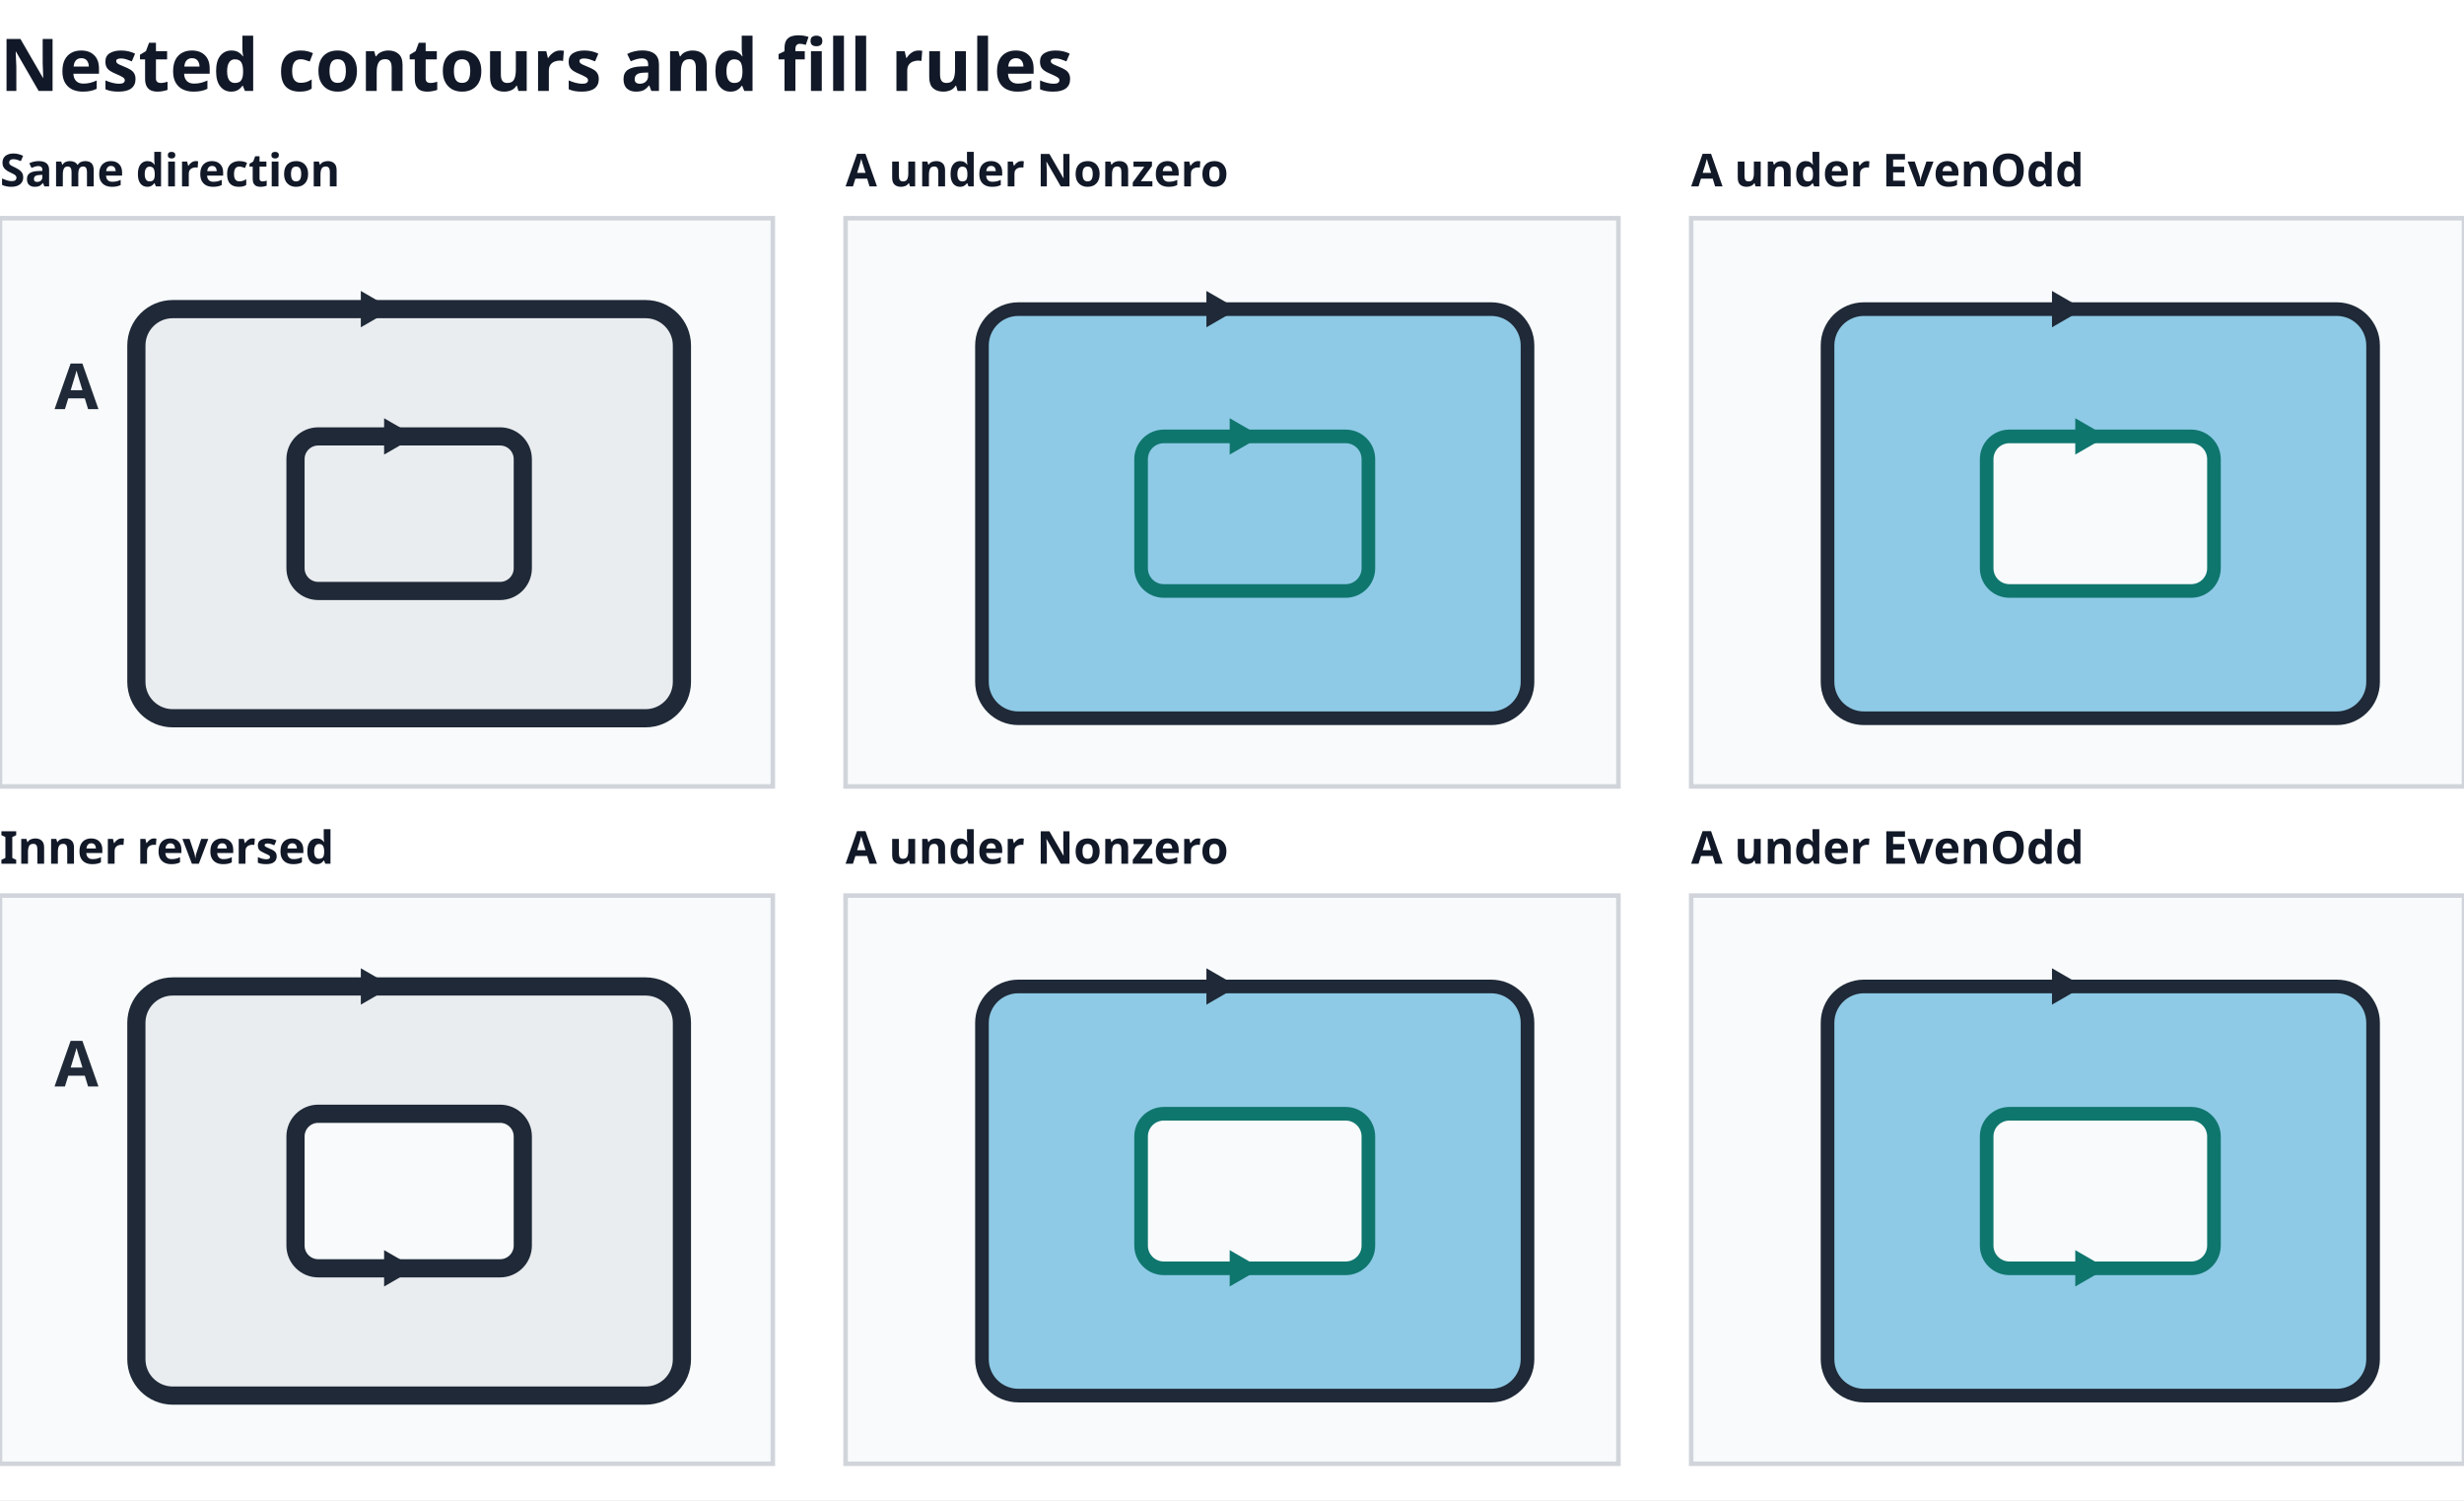
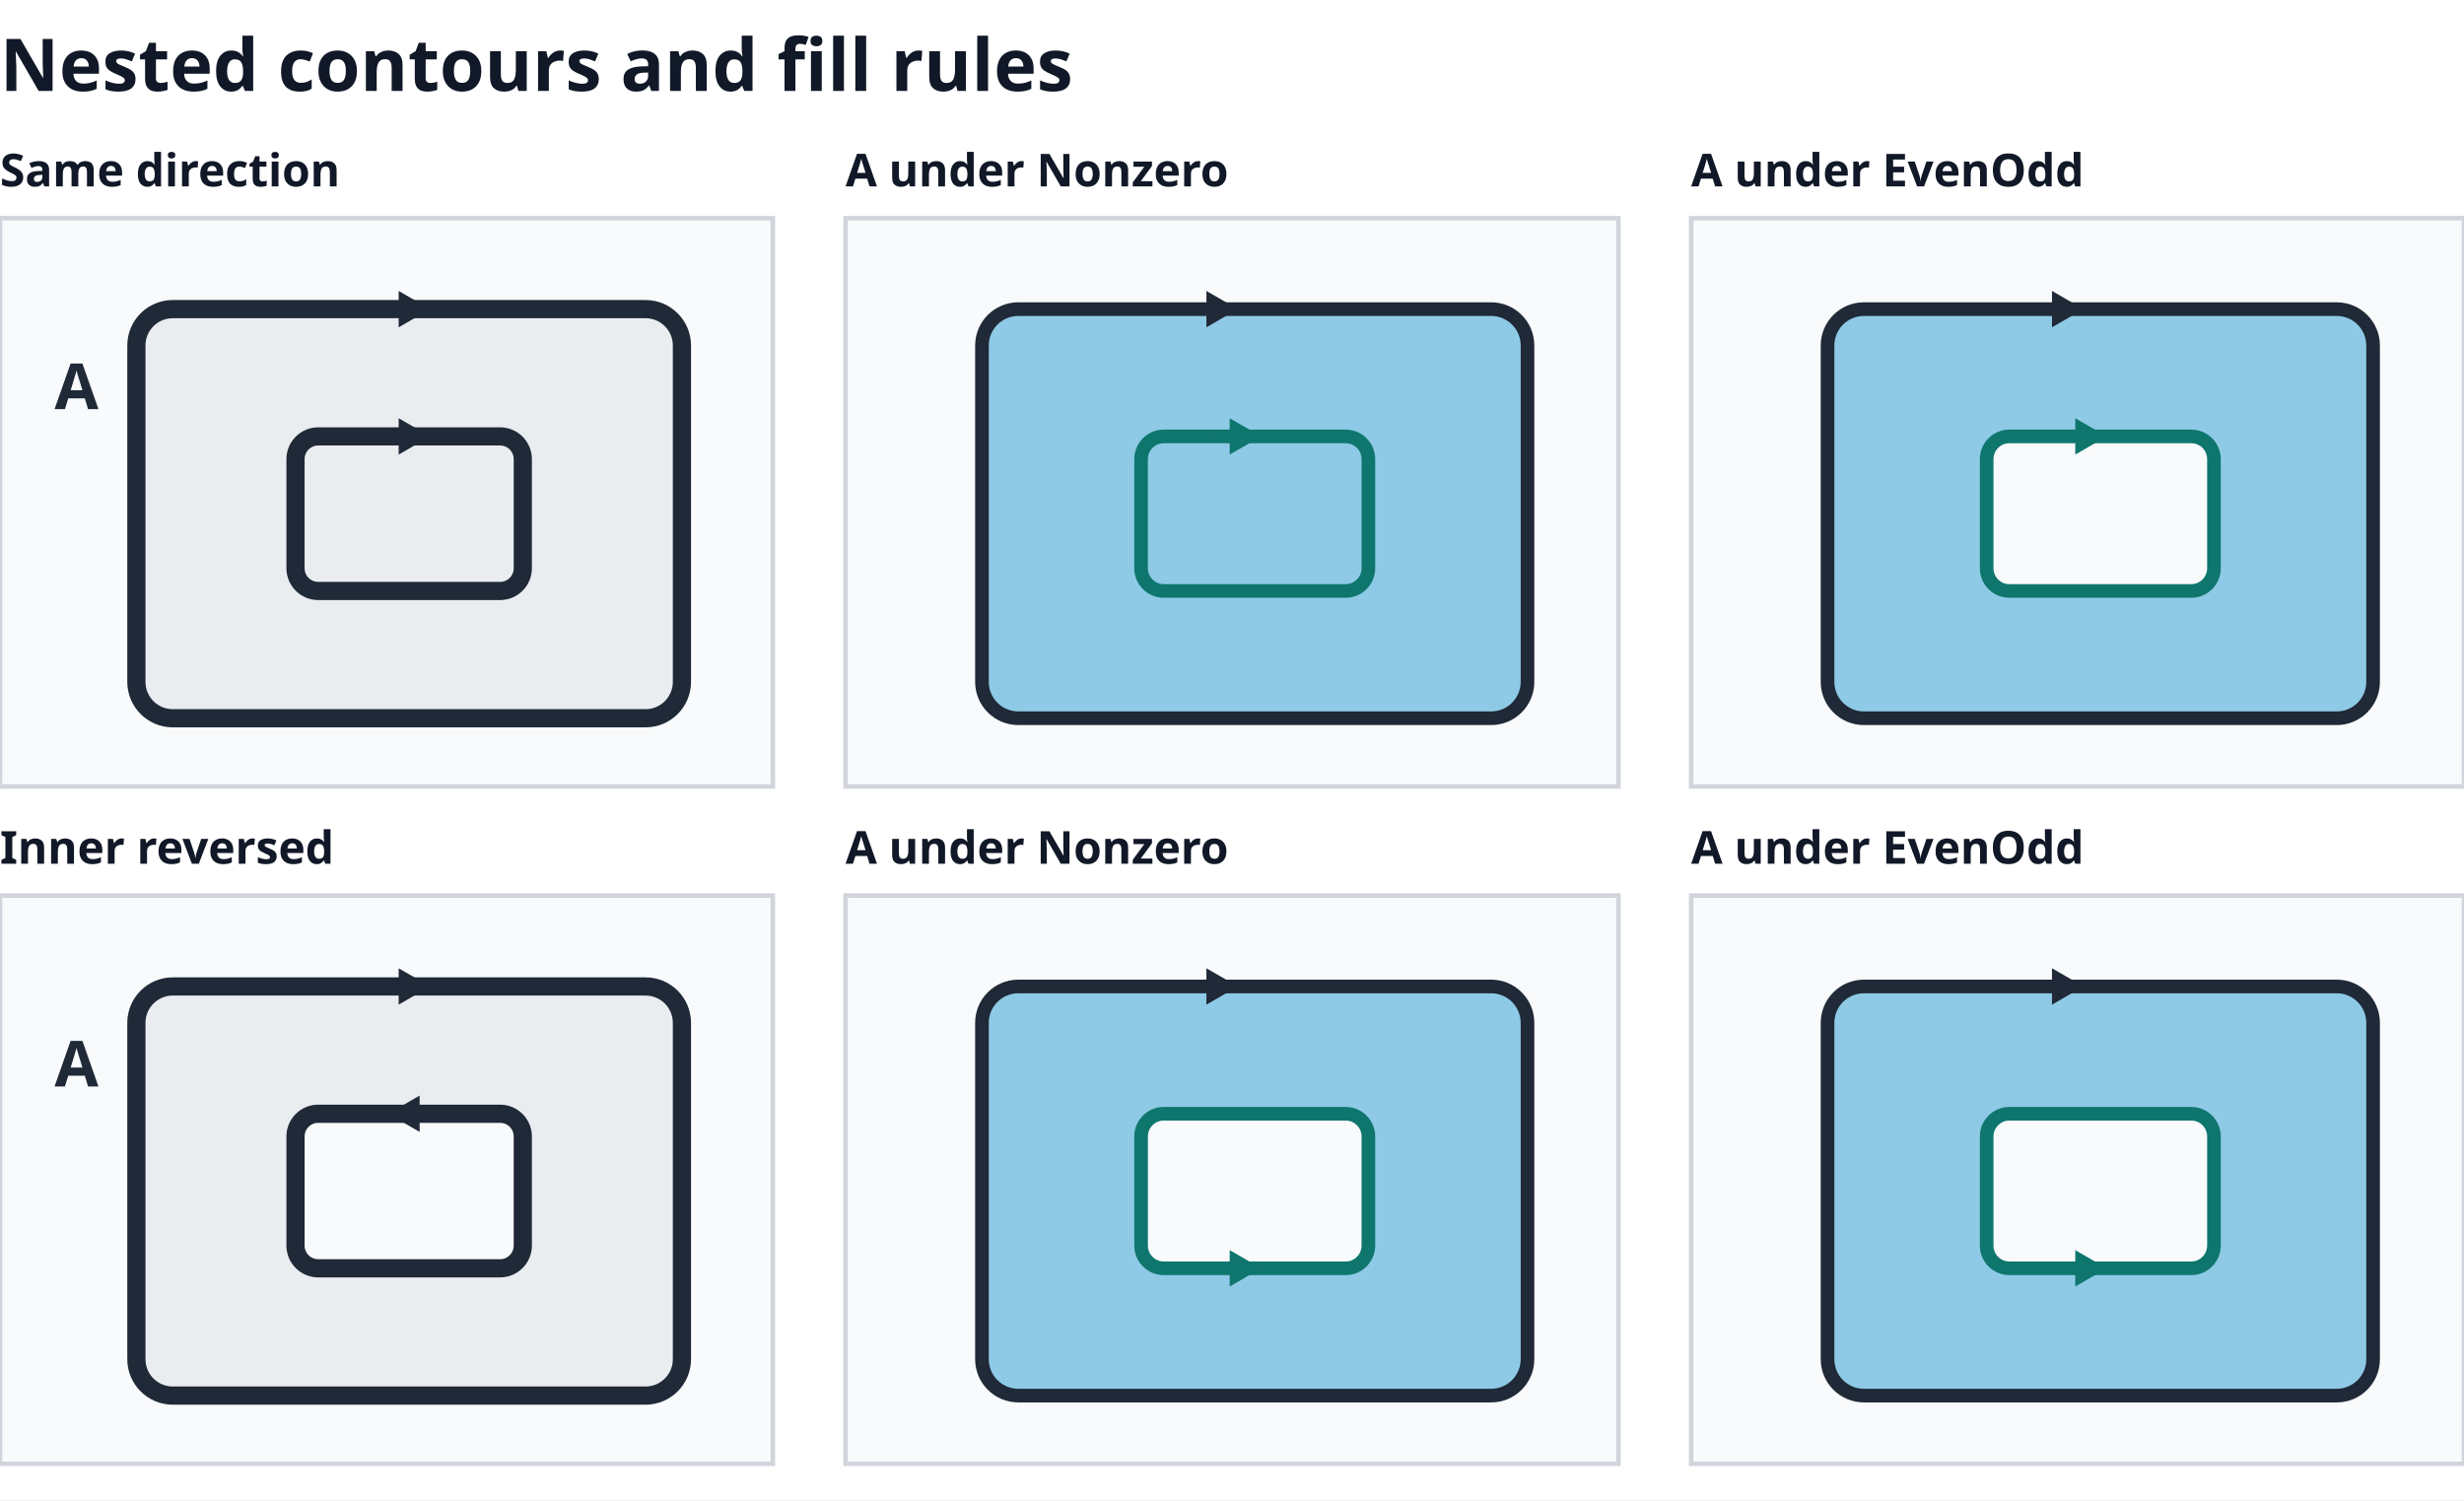
<svg xmlns="http://www.w3.org/2000/svg" viewBox="0 0 542 330">
  <rect x="0" y="0" width="542" height="330" style="fill: #ffffff; stroke: none" />
  <text x="0" y="20" font-size="16" style="fill: #111827; font-family: system-ui, sans-serif; font-weight: 700">Nested contours and fill rules</text>
  <rect x="0" y="48" width="170" height="125" style="fill: #f8fafc; stroke: #d1d5db; stroke-width: 1" />
  <text x="0" y="41" font-size="10" style="fill: #111827; font-family: system-ui, sans-serif; font-weight: 700">Same direction</text>
  <path d="M 38 68 H 142 A 8 8 0 0 1 150 76 V 150 A 8 8 0 0 1 142 158 H 38 A 8 8 0 0 1 30 150 V 76 A 8 8 0 0 1 38 68 Z M 70 96 H 110 A 5 5 0 0 1 115 101 V 125 A 5 5 0 0 1 110 130 H 70 A 5 5 0 0 1 65 125 V 101 A 5 5 0 0 1 70 96 Z" style="fill: rgba(31, 41, 55, 0.06); stroke: #1f2937; stroke-width: 4; stroke-linejoin: round" />
  <text x="12" y="90" font-size="14" style="fill: #1f2937; font-family: system-ui, sans-serif; font-weight: 700">A</text>
-   <path d="M 75.68 68 H 87.68" style="fill: none; stroke: #1f2937; stroke-width: 2; stroke-linecap: round" />
-   <path d="M 86.299 68 L 79.371 72 V 64 Z" style="fill: #1f2937; stroke: none" />
-   <path d="M 80.8 96 H 92.8" style="fill: none; stroke: #1f2937; stroke-width: 2; stroke-linecap: round" />
-   <path d="M 91.419 96 L 84.491 100 V 92 Z" style="fill: #1f2937; stroke: none" />
+   <path d="M 84 68 H 96" style="fill: none; stroke: #1f2937; stroke-width: 2; stroke-linecap: round" />
+   <path d="M 94.619 68 L 87.691 72 V 64 Z" style="fill: #1f2937; stroke: none" />
+   <path d="M 84 96 H 96" style="fill: none; stroke: #1f2937; stroke-width: 2; stroke-linecap: round" />
+   <path d="M 94.619 96 L 87.691 100 V 92 Z" style="fill: #1f2937; stroke: none" />
  <rect x="186" y="48" width="170" height="125" style="fill: #f8fafc; stroke: #d1d5db; stroke-width: 1" />
  <text x="186" y="41" font-size="10" style="fill: #111827; font-family: system-ui, sans-serif; font-weight: 700">A under Nonzero</text>
  <path d="M 224 68 H 328 A 8 8 0 0 1 336 76 V 150 A 8 8 0 0 1 328 158 H 224 A 8 8 0 0 1 216 150 V 76 A 8 8 0 0 1 224 68 Z M 256 96 H 296 A 5 5 0 0 1 301 101 V 125 A 5 5 0 0 1 296 130 H 256 A 5 5 0 0 1 251 125 V 101 A 5 5 0 0 1 256 96 Z" style="fill: #8ecae6; fill-rule: nonzero; stroke: none" />
  <path d="M 224 68 H 328 A 8 8 0 0 1 336 76 V 150 A 8 8 0 0 1 328 158 H 224 A 8 8 0 0 1 216 150 V 76 A 8 8 0 0 1 224 68 Z" style="fill: none; stroke: #1f2937; stroke-width: 3.0; stroke-linejoin: round" />
  <path d="M 261.68 68 H 273.68" style="fill: none; stroke: #1f2937; stroke-width: 2; stroke-linecap: round" />
  <path d="M 272.299 68 L 265.371 72 V 64 Z" style="fill: #1f2937; stroke: none" />
  <path d="M 256 96 H 296 A 5 5 0 0 1 301 101 V 125 A 5 5 0 0 1 296 130 H 256 A 5 5 0 0 1 251 125 V 101 A 5 5 0 0 1 256 96 Z" style="fill: none; stroke: #0f766e; stroke-width: 3.0; stroke-linejoin: round" />
  <path d="M 266.8 96 H 278.8" style="fill: none; stroke: #0f766e; stroke-width: 2; stroke-linecap: round" />
  <path d="M 277.419 96 L 270.491 100 V 92 Z" style="fill: #0f766e; stroke: none" />
  <rect x="372" y="48" width="170" height="125" style="fill: #f8fafc; stroke: #d1d5db; stroke-width: 1" />
  <text x="372" y="41" font-size="10" style="fill: #111827; font-family: system-ui, sans-serif; font-weight: 700">A under EvenOdd</text>
  <path d="M 410 68 H 514 A 8 8 0 0 1 522 76 V 150 A 8 8 0 0 1 514 158 H 410 A 8 8 0 0 1 402 150 V 76 A 8 8 0 0 1 410 68 Z M 442 96 H 482 A 5 5 0 0 1 487 101 V 125 A 5 5 0 0 1 482 130 H 442 A 5 5 0 0 1 437 125 V 101 A 5 5 0 0 1 442 96 Z" style="fill: #8ecae6; fill-rule: evenodd; stroke: none" />
  <path d="M 410 68 H 514 A 8 8 0 0 1 522 76 V 150 A 8 8 0 0 1 514 158 H 410 A 8 8 0 0 1 402 150 V 76 A 8 8 0 0 1 410 68 Z" style="fill: none; stroke: #1f2937; stroke-width: 3.0; stroke-linejoin: round" />
  <path d="M 447.68 68 H 459.68" style="fill: none; stroke: #1f2937; stroke-width: 2; stroke-linecap: round" />
  <path d="M 458.299 68 L 451.371 72 V 64 Z" style="fill: #1f2937; stroke: none" />
  <path d="M 442 96 H 482 A 5 5 0 0 1 487 101 V 125 A 5 5 0 0 1 482 130 H 442 A 5 5 0 0 1 437 125 V 101 A 5 5 0 0 1 442 96 Z" style="fill: none; stroke: #0f766e; stroke-width: 3.0; stroke-linejoin: round" />
  <path d="M 452.8 96 H 464.8" style="fill: none; stroke: #0f766e; stroke-width: 2; stroke-linecap: round" />
  <path d="M 463.419 96 L 456.491 100 V 92 Z" style="fill: #0f766e; stroke: none" />
  <rect x="0" y="197" width="170" height="125" style="fill: #f8fafc; stroke: #d1d5db; stroke-width: 1" />
  <text x="0" y="190" font-size="10" style="fill: #111827; font-family: system-ui, sans-serif; font-weight: 700">Inner reversed</text>
  <path d="M 38 217 H 142 A 8 8 0 0 1 150 225 V 299 A 8 8 0 0 1 142 307 H 38 A 8 8 0 0 1 30 299 V 225 A 8 8 0 0 1 38 217 Z M 70 245 A 5 5 0 0 0 65 250 V 274 A 5 5 0 0 0 70 279 H 110 A 5 5 0 0 0 115 274 V 250 A 5 5 0 0 0 110 245 Z" style="fill: rgba(31, 41, 55, 0.06); stroke: #1f2937; stroke-width: 4; stroke-linejoin: round" />
  <text x="12" y="239" font-size="14" style="fill: #1f2937; font-family: system-ui, sans-serif; font-weight: 700">A</text>
-   <path d="M 75.68 217 H 87.68" style="fill: none; stroke: #1f2937; stroke-width: 2; stroke-linecap: round" />
-   <path d="M 86.299 217 L 79.371 221 V 213 Z" style="fill: #1f2937; stroke: none" />
-   <path d="M 80.8 279 H 92.8" style="fill: none; stroke: #1f2937; stroke-width: 2; stroke-linecap: round" />
-   <path d="M 91.419 279 L 84.491 283 V 275 Z" style="fill: #1f2937; stroke: none" />
+   <path d="M 84 217 H 96" style="fill: none; stroke: #1f2937; stroke-width: 2; stroke-linecap: round" />
+   <path d="M 94.619 217 L 87.691 221 V 213 Z" style="fill: #1f2937; stroke: none" />
+   <path d="M 96 245 H 84" style="fill: none; stroke: #1f2937; stroke-width: 2; stroke-linecap: round" />
+   <path d="M 85.381 245 L 92.309 241 V 249 Z" style="fill: #1f2937; stroke: none" />
  <rect x="186" y="197" width="170" height="125" style="fill: #f8fafc; stroke: #d1d5db; stroke-width: 1" />
  <text x="186" y="190" font-size="10" style="fill: #111827; font-family: system-ui, sans-serif; font-weight: 700">A under Nonzero</text>
  <path d="M 224 217 H 328 A 8 8 0 0 1 336 225 V 299 A 8 8 0 0 1 328 307 H 224 A 8 8 0 0 1 216 299 V 225 A 8 8 0 0 1 224 217 Z M 256 245 A 5 5 0 0 0 251 250 V 274 A 5 5 0 0 0 256 279 H 296 A 5 5 0 0 0 301 274 V 250 A 5 5 0 0 0 296 245 Z" style="fill: #8ecae6; fill-rule: nonzero; stroke: none" />
  <path d="M 224 217 H 328 A 8 8 0 0 1 336 225 V 299 A 8 8 0 0 1 328 307 H 224 A 8 8 0 0 1 216 299 V 225 A 8 8 0 0 1 224 217 Z" style="fill: none; stroke: #1f2937; stroke-width: 3.0; stroke-linejoin: round" />
  <path d="M 261.68 217 H 273.68" style="fill: none; stroke: #1f2937; stroke-width: 2; stroke-linecap: round" />
  <path d="M 272.299 217 L 265.371 221 V 213 Z" style="fill: #1f2937; stroke: none" />
  <path d="M 256 245 A 5 5 0 0 0 251 250 V 274 A 5 5 0 0 0 256 279 H 296 A 5 5 0 0 0 301 274 V 250 A 5 5 0 0 0 296 245 Z" style="fill: none; stroke: #0f766e; stroke-width: 3.0; stroke-linejoin: round" />
  <path d="M 266.8 279 H 278.8" style="fill: none; stroke: #0f766e; stroke-width: 2; stroke-linecap: round" />
  <path d="M 277.419 279 L 270.491 283 V 275 Z" style="fill: #0f766e; stroke: none" />
  <rect x="372" y="197" width="170" height="125" style="fill: #f8fafc; stroke: #d1d5db; stroke-width: 1" />
  <text x="372" y="190" font-size="10" style="fill: #111827; font-family: system-ui, sans-serif; font-weight: 700">A under EvenOdd</text>
  <path d="M 410 217 H 514 A 8 8 0 0 1 522 225 V 299 A 8 8 0 0 1 514 307 H 410 A 8 8 0 0 1 402 299 V 225 A 8 8 0 0 1 410 217 Z M 442 245 A 5 5 0 0 0 437 250 V 274 A 5 5 0 0 0 442 279 H 482 A 5 5 0 0 0 487 274 V 250 A 5 5 0 0 0 482 245 Z" style="fill: #8ecae6; fill-rule: evenodd; stroke: none" />
  <path d="M 410 217 H 514 A 8 8 0 0 1 522 225 V 299 A 8 8 0 0 1 514 307 H 410 A 8 8 0 0 1 402 299 V 225 A 8 8 0 0 1 410 217 Z" style="fill: none; stroke: #1f2937; stroke-width: 3.0; stroke-linejoin: round" />
  <path d="M 447.68 217 H 459.68" style="fill: none; stroke: #1f2937; stroke-width: 2; stroke-linecap: round" />
  <path d="M 458.299 217 L 451.371 221 V 213 Z" style="fill: #1f2937; stroke: none" />
  <path d="M 442 245 A 5 5 0 0 0 437 250 V 274 A 5 5 0 0 0 442 279 H 482 A 5 5 0 0 0 487 274 V 250 A 5 5 0 0 0 482 245 Z" style="fill: none; stroke: #0f766e; stroke-width: 3.0; stroke-linejoin: round" />
  <path d="M 452.8 279 H 464.8" style="fill: none; stroke: #0f766e; stroke-width: 2; stroke-linecap: round" />
  <path d="M 463.419 279 L 456.491 283 V 275 Z" style="fill: #0f766e; stroke: none" />
</svg>
